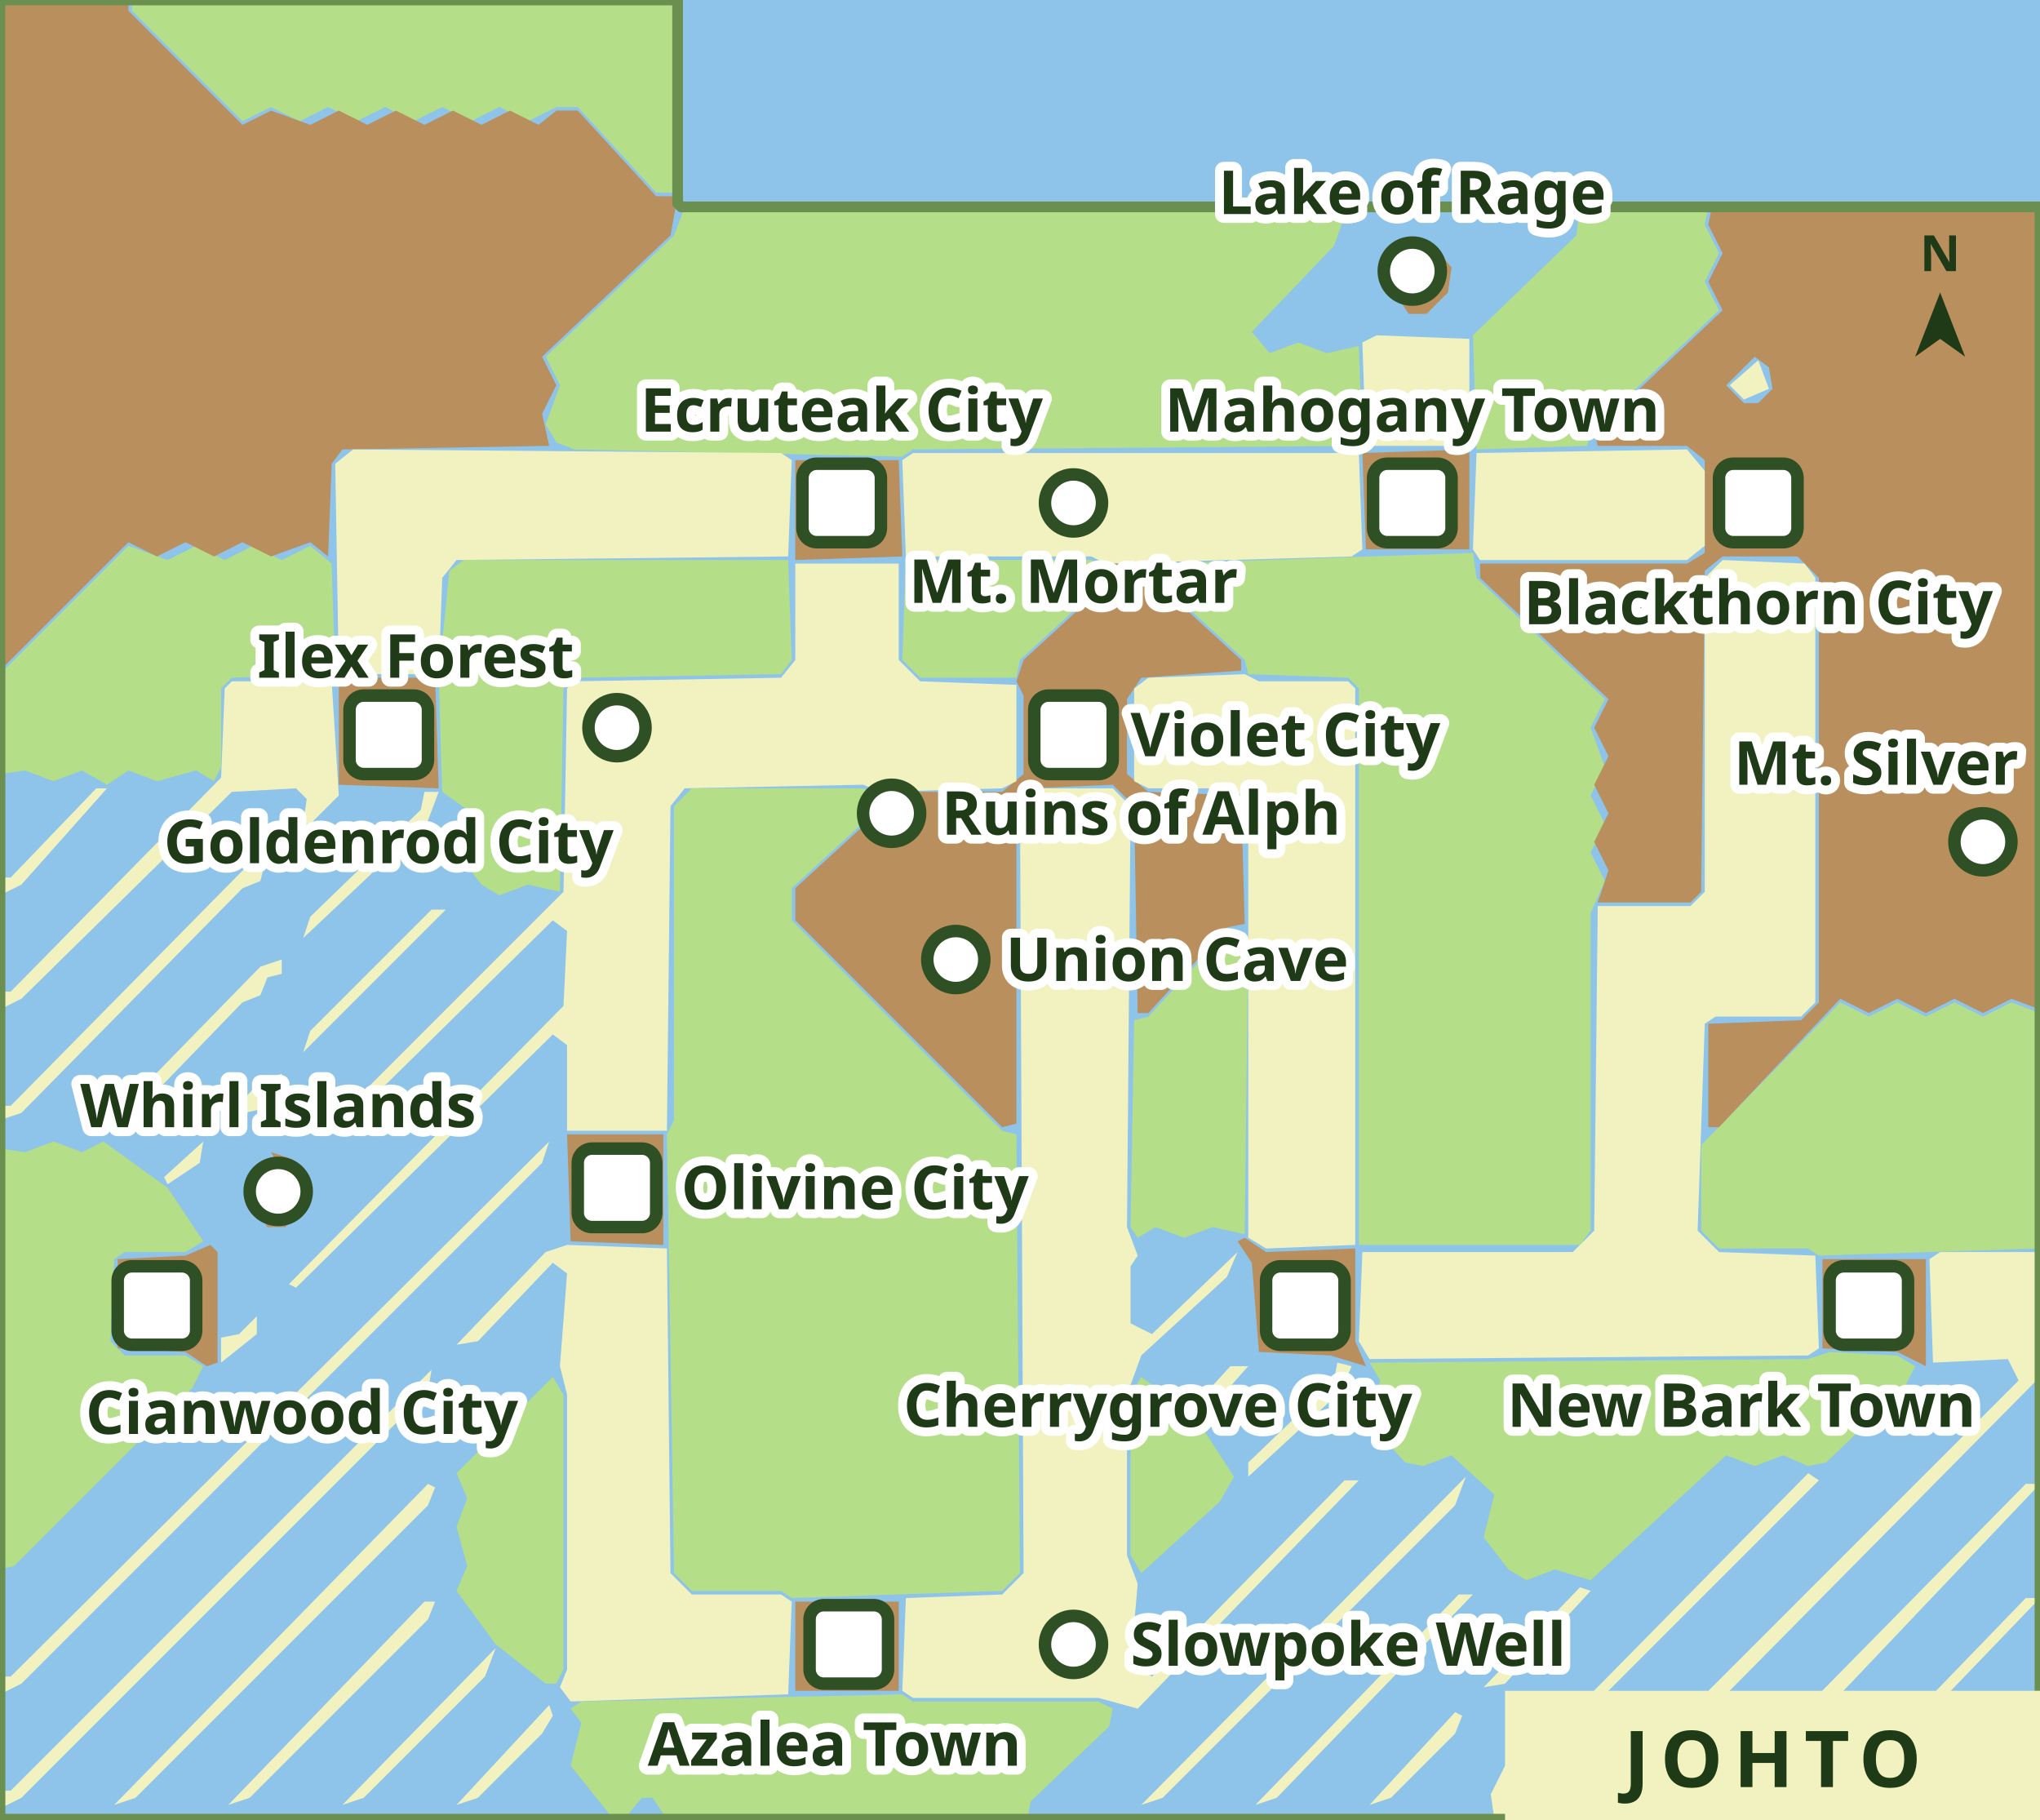
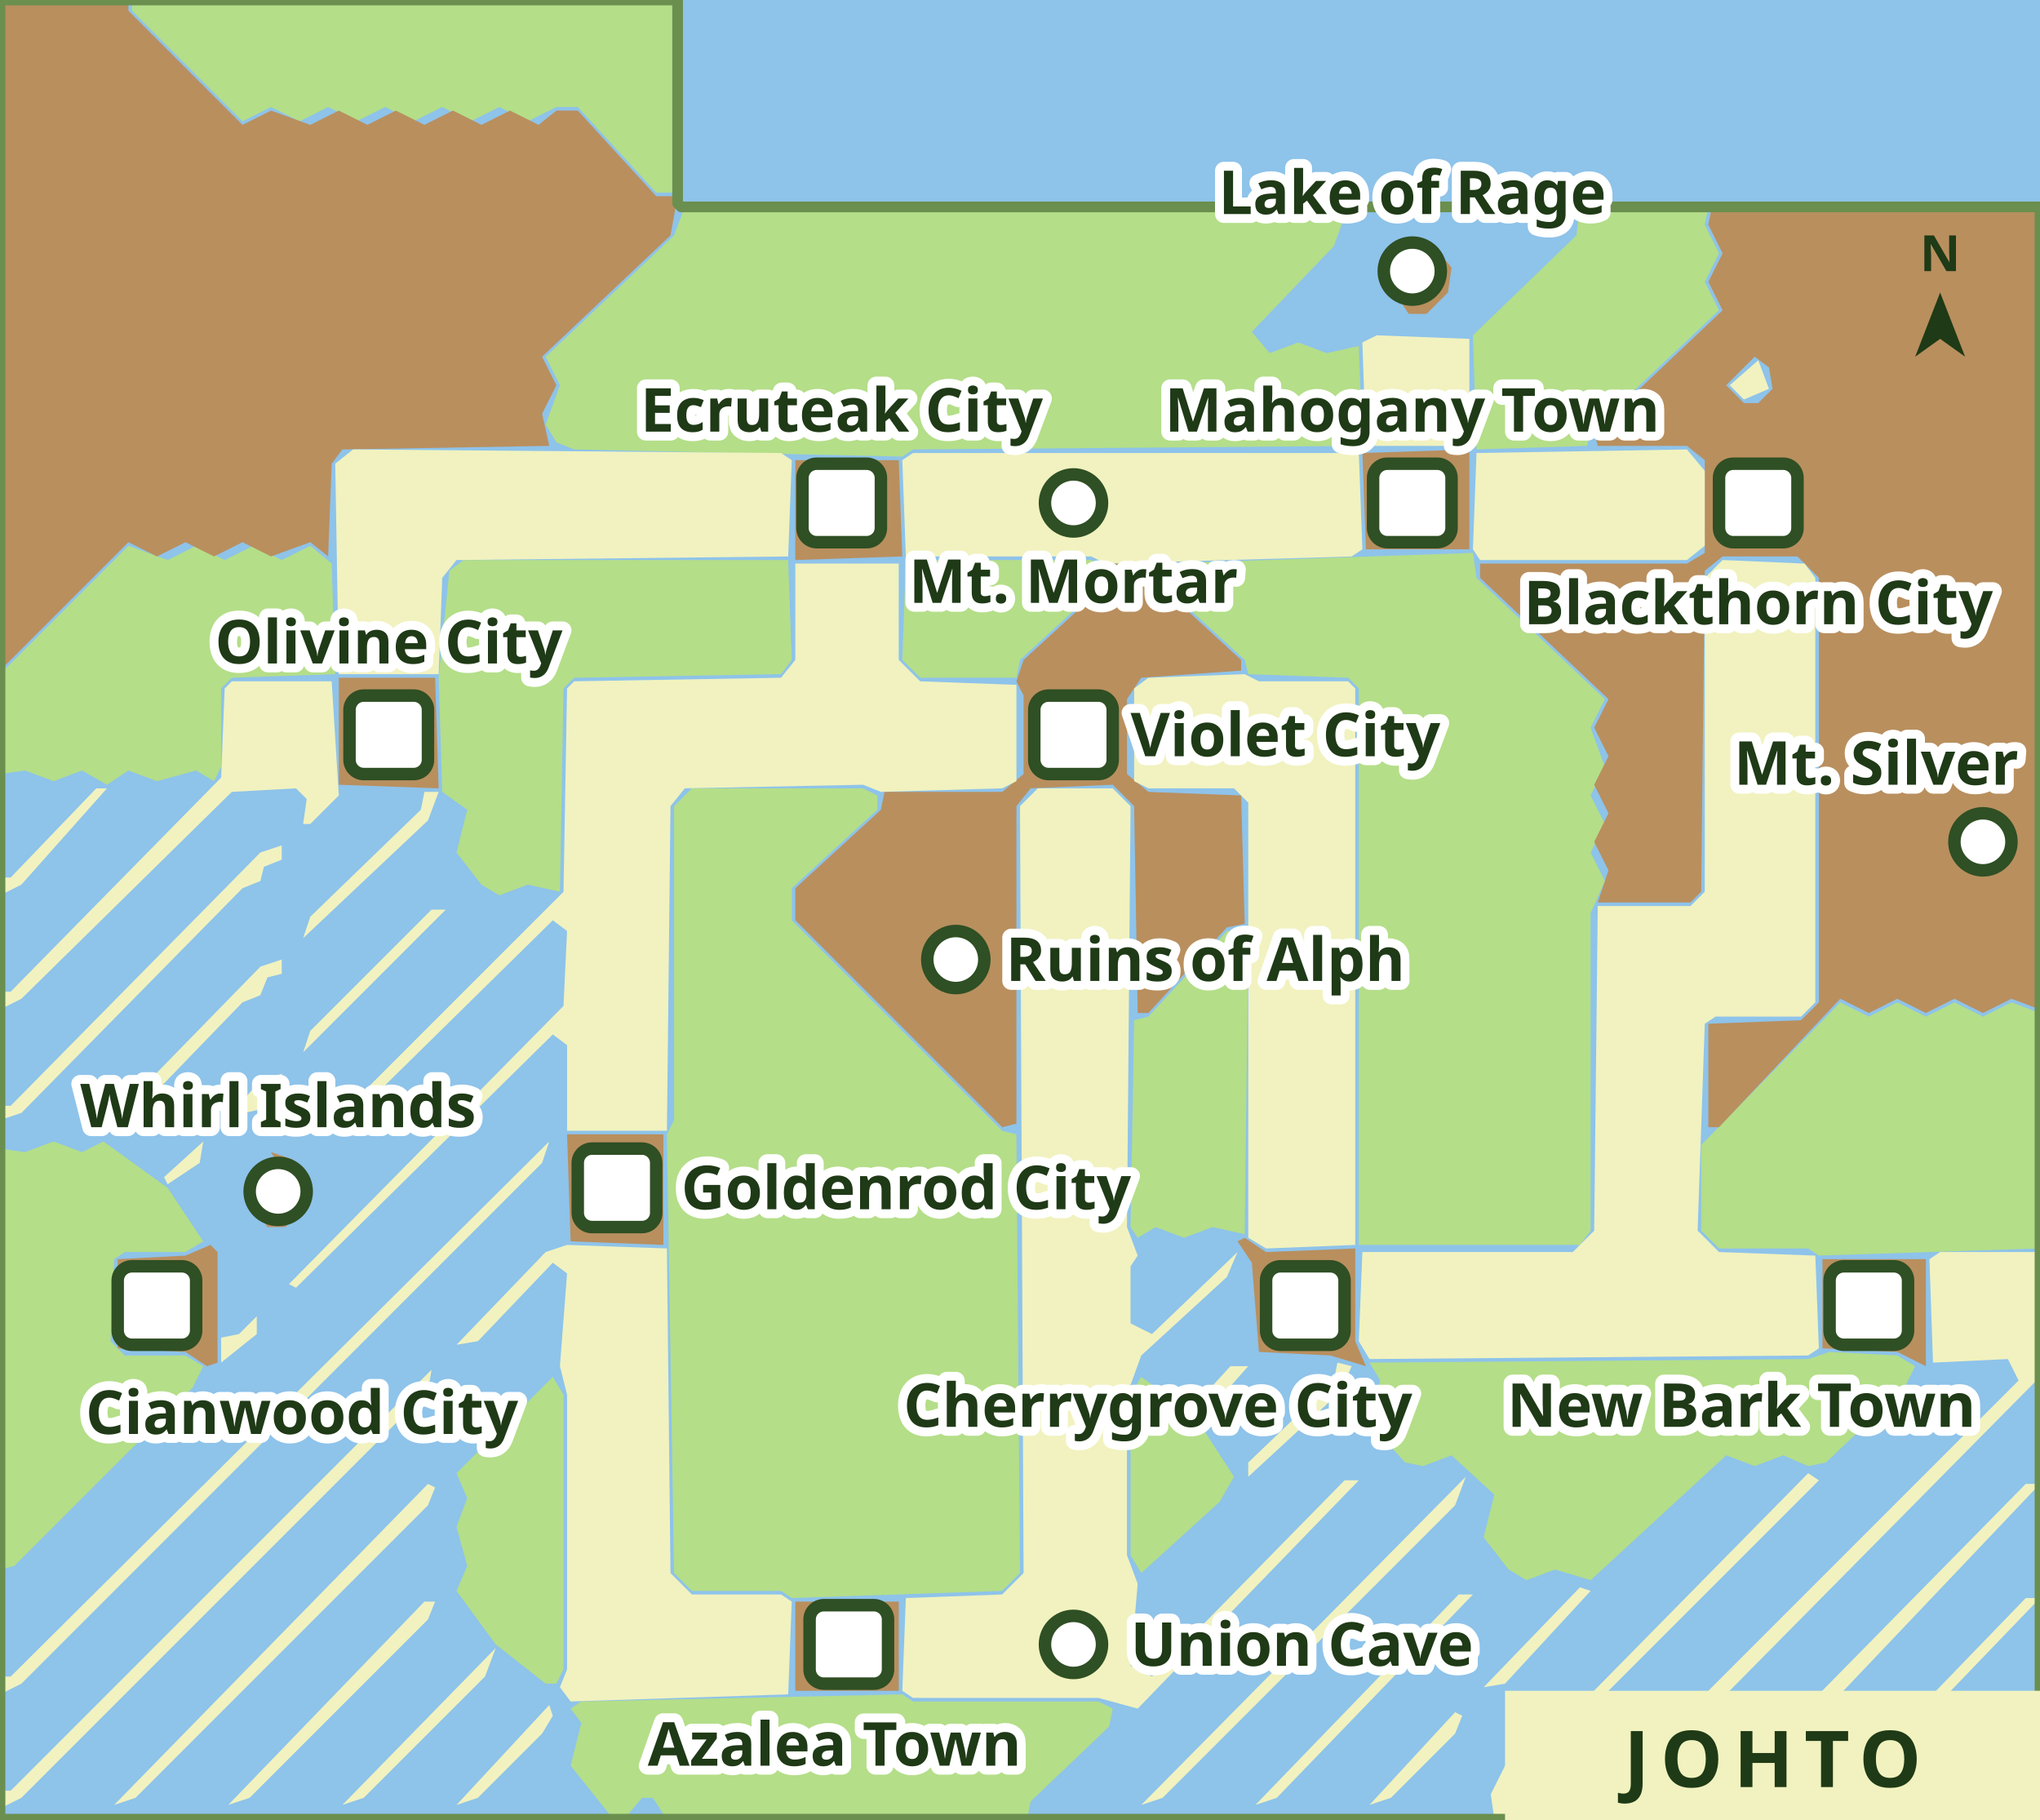
<svg xmlns="http://www.w3.org/2000/svg" width="572" height="510" viewBox="34 34 572 510" role="img" aria-label="Schematic map of Johto">
  <rect x="34" y="34" width="572" height="510" fill="#8ec3ea" />
  <path d="M606,485 582,508 582,511 606,512ZM606,453 550,508 551,511 573,511 602,481 606,481ZM606,421 518,508 519,511 541,511 602,449 606,449ZM541,446 537,443 529,446 518,443 481,477 481,481 452,509 449,506 477,478 473,475 465,478 457,475 449,465 452,453 446,449 443,456 360,539 354,541 353,538 444,447 441,443 433,446 425,443 417,433 420,421 414,418 411,424 385,449 380,449 377,455 355,475 352,485 352,501 357,503 411,448 416,450 353,514 347,515 324,539 323,544 452,544 451,537 457,525 465,517 477,511ZM443,513 445,515 443,520 424,539 418,541 417,538ZM448,481 392,539 385,540 443,480ZM597,416 571,418 569,423 545,445 545,449 485,510 487,512 509,511 599,421ZM383,387 354,416 355,420 365,428 379,416 385,417 376,427 370,430 371,435 380,446 408,419 407,415 390,415 385,412ZM379,380 374,379 369,382 361,379 356,380 352,389 352,405 357,407 380,383ZM159,258 119,298 120,291 151,261 152,256 131,255 121,266 118,265 119,258 117,256 99,257 40,315 34,318 34,343 37,343 107,272 114,271 113,278 110,281 102,284 40,347 34,349 34,355 38,356 46,353 57,356 63,353 77,364 91,353 93,355 91,360 82,366 82,369 96,385 95,407 99,408 106,402 108,404 104,411 97,417 91,418 89,423 38,474 34,475 34,503 37,503 186,353 189,354 187,360 40,507 34,510 34,535 37,535 154,417 157,419 155,424 34,544 205,544 193,529 196,522 196,517 193,514 190,514 187,520 168,539 161,540 188,511 188,507 174,497 171,504 136,539 129,540 172,496 171,491 161,480 164,473 161,465 164,454 161,447 191,416 192,391 190,389 168,411 164,413 161,411 187,384 193,382 192,327 190,325 120,395 114,394 191,316 192,295 189,293 130,352 128,351 128,347 188,286 185,283 177,286 169,283 161,273 164,261ZM155,481 157,483 155,488 104,539 98,541 97,538ZM155,449 157,451 155,456 72,539 66,541 65,538ZM110,356 116,358 122,365 121,372 114,379 109,379 102,371 103,363ZM113,334 114,339 110,345 100,349 97,347 107,336ZM113,302 114,307 110,313 102,316 72,347 68,349 65,347 107,304ZM159,288 160,290 119,330 120,323 155,288ZM91,252 86,251 81,254 73,251 68,252 59,264 40,283 34,286 34,311 37,311 92,255ZM61,254 57,251 49,254 41,251 34,252 34,279 37,279ZM387,130 393,132 401,129 409,132 420,127 446,128 475,100 476,92 413,92 409,103 387,124ZM430,100 436,102 442,109 441,116 434,123 429,123 422,115 423,107Z" fill="#8ec3ea" fill-rule="evenodd" />
  <path d="M194,529 206,544 209,544 214,538 217,538 221,544 322,544 323,539 345,518 346,513 342,511 290,511 287,509 197,511 194,513 197,517ZM354,420 351,425 351,470 354,475 376,455 380,448 369,431ZM189,420 162,447 165,454 162,462 165,473 162,480 173,495 187,506 190,506 192,502 192,425ZM571,417 566,414 547,413 541,415 418,416 421,421 418,433 428,444 433,445 441,442 453,453 450,465 457,474 462,477 470,474 480,477 518,442 526,445 534,442 541,445 546,444 568,423ZM63,354 57,357 49,354 41,357 34,356 34,474 38,473 88,423 91,417 86,414 69,414 65,410 66,387 69,385 86,385 91,382 81,367ZM511,355 511,379 516,384 541,384 544,386 606,384 606,318 598,315 590,319 582,315 574,319 566,315 558,319 550,315ZM382,295 378,295 356,319 352,320 351,378 353,381 358,378 366,381 374,378 383,380 384,299ZM228,255 223,260 223,348 221,352 223,475 228,480 253,480 256,482 315,480 320,475 319,352 315,351 256,292 256,283 280,261 280,257 276,255ZM287,219 292,224 319,224 320,219 344,197 344,193 340,191 288,191ZM255,191 164,191 160,194 157,224 158,256 165,261 162,273 169,282 174,285 182,282 191,284 192,227 195,224 253,223 256,219ZM360,192 359,197 383,219 384,223 412,224 415,227 415,383 477,383 480,379 480,290 484,281 480,273 484,265 480,257 484,249 480,238 484,230 448,196 447,189ZM127,192 121,187 113,191 105,187 97,191 89,187 81,191 70,187 34,223 34,251 41,250 49,253 57,250 64,254 70,250 78,253 89,250 94,253 96,249 96,227 99,224 128,223ZM513,92 477,92 476,100 447,128 448,160 479,159 480,155 516,121 512,113 516,105 512,97ZM187,134 191,142 187,153 190,158 195,160 287,162 290,160 416,159 415,131 406,133 398,130 390,133 385,127 408,103 412,92 226,92 223,100ZM71,34 71,37 102,68 110,64 118,68 126,64 134,68 142,64 150,68 158,64 166,68 174,64 182,68 190,64 196,64 218,88 224,88 224,34Z" fill="#b4de88" fill-rule="evenodd" />
  <path d="M563,517 568,523 568,536 570,539 575,536 575,523 578,519 585,522 591,519 595,521 596,532 593,536 586,534 589,538 596,539 603,533 603,522 597,516 586,518ZM551,516 545,528 540,527 537,523 536,532 545,531 548,537 553,539 555,536 555,518ZM519,516 514,521 519,519 523,521 524,532 521,536 514,535 519,539 524,539 531,533 531,522 525,516ZM504,516 494,517 496,532 492,536 486,533 487,537 496,539 502,535ZM257,483 257,508 286,508 286,483ZM545,387 545,412 566,413 574,417 574,387ZM93,383 86,386 67,387 67,412 86,413 92,417 95,416 95,385ZM381,382 385,388 387,413 407,414 417,417 414,410 414,384 389,385 383,381ZM110,357 115,366 110,371 103,369 109,378 114,378 120,372 121,365 116,359ZM193,352 194,382 220,383 220,352ZM129,224 129,254 157,255 156,224ZM357,192 346,192 345,197 321,219 319,225 321,229 321,251 315,256 282,256 281,261 257,283 257,292 315,350 319,349 319,260 323,255 346,254 352,260 353,318 356,318 378,294 383,293 382,257 356,256 350,251 350,230 354,224 382,222 382,219 358,197ZM302,294 306,297 307,303 303,307 299,307 294,302ZM257,163 257,191 287,190 286,163ZM416,161 417,188 446,188 446,160ZM430,101 435,110 430,115 423,113 429,122 434,122 440,116 441,109 436,103ZM606,92 514,92 513,97 517,105 513,113 517,121 481,155 482,159 507,159 512,163 512,189 507,192 449,192 449,196 485,230 481,238 485,246 481,254 485,262 481,270 485,278 482,287 508,287 511,284 512,194 517,190 538,190 544,196 544,315 539,320 513,321 513,350 516,350 550,314 558,318 566,314 574,318 582,314 590,318 598,314 606,317ZM590,262 594,265 595,271 591,275 587,275 582,270ZM526,134 530,137 531,143 527,147 523,147 518,142ZM34,222 70,186 78,190 86,186 94,190 102,186 110,190 121,186 126,190 127,164 130,160 188,159 186,150 190,142 186,134 222,100 224,89 218,89 196,65 190,65 185,69 177,65 169,69 161,65 153,69 145,65 137,69 129,65 121,69 110,65 102,69 70,37 70,34 34,34Z" fill="#b98f5e" fill-rule="evenodd" />
  <path d="M444,515 442,514 418,540 424,538 442,520ZM188,512 162,540 168,538 186,520 189,515ZM173,496 130,540 136,538 170,504ZM156,483 153,483 98,540 104,538 154,488ZM447,481 443,481 386,540 392,538ZM480,480 477,479 450,507 456,506ZM156,451 154,450 66,540 72,538 154,456ZM445,448 354,540 360,538 442,456ZM155,418 37,536 34,536 34,541 40,538 154,424ZM413,417 409,416 408,421 384,444 384,448 410,424ZM384,417 379,417 368,429 376,426ZM106,403 101,408 96,409 96,416 106,408ZM606,385 578,385 575,387 576,416 597,415 600,421 509,512 487,513 484,509 544,449 541,447 477,512 465,518 458,525 452,537 453,544 606,544 606,513 584,513 581,511 581,508 606,482 602,482 573,512 551,512 549,510 606,450 602,450 541,512 519,512 517,510 606,420ZM562,517 564,515 585,517 597,515 604,522 604,533 600,538 591,540 585,534 594,534 594,521 591,520 585,523 578,520 576,523 576,536 573,540 570,540 567,536 567,523ZM551,515 556,518 556,536 553,540 550,540 545,532 539,534 535,532 536,523 545,527 547,519ZM519,515 525,515 532,522 532,533 524,540 519,540 513,535 514,533 521,535 523,532 522,521 513,521ZM504,515 506,519 503,535 496,540 490,540 484,534 486,532 491,535 494,534 495,522 493,517 495,515ZM187,385 162,411 168,410 189,388 193,391 191,417 193,425 193,502 191,507 194,511 255,509 256,483 253,481 228,481 222,475 221,384 193,383ZM111,359 104,363 104,369 110,370 113,368 114,364ZM188,354 37,504 34,504 34,509 40,506 186,360ZM91,354 80,364 81,366 90,360ZM113,335 107,337 98,347 107,345 108,341 113,339ZM113,303 107,305 66,347 72,346 102,315 107,313 109,308 113,307ZM303,295 295,302 299,306 306,303ZM159,289 155,289 121,323 119,329ZM113,271 107,273 37,344 34,344 34,348 40,346 102,283 107,281 108,277 113,275ZM591,263 583,270 587,274 594,271ZM157,256 153,256 152,261 121,291 119,297 154,264ZM325,255 320,260 321,475 315,481 288,482 287,508 290,510 342,510 353,513 415,449 411,449 357,504 351,501 353,478 350,470 350,425 354,414 378,392 381,385 357,408 351,405 351,389 353,386 350,378 351,260 346,255ZM64,255 61,255 37,280 34,280 34,285 40,282ZM540,192 517,191 512,196 512,284 508,288 482,288 481,379 475,385 416,385 414,383 414,227 412,225 387,225 383,223 356,224 352,227 352,253 356,255 380,255 384,259 384,381 389,384 414,383 416,385 415,410 418,415 541,414 544,412 543,386 516,385 510,379 512,321 515,319 539,319 543,315 543,196ZM527,135 519,142 523,146 530,143ZM512,166 507,160 448,161 446,159 446,129 420,128 416,130 417,159 415,161 290,161 287,163 288,190 286,192 257,192 255,190 256,163 253,161 133,160 128,164 129,223 127,225 99,225 97,227 96,252 37,312 34,312 34,317 40,314 99,256 117,255 120,258 119,265 121,265 129,257 127,225 129,223 157,223 158,196 162,191 255,190 257,192 257,219 253,224 195,225 193,227 192,284 129,347 129,351 189,292 193,295 192,316 115,394 117,395 189,324 193,327 193,351 221,351 222,260 226,255 276,254 281,256 315,255 319,253 319,226 292,225 286,219 286,192 288,190 340,190 344,192 413,190 416,188 415,161 417,159 446,159 448,161 447,188 449,191 507,191 512,187ZM431,103 424,107 424,113 430,114 433,112 434,108Z" fill="#f1f2bf" fill-rule="evenodd" />
  <path d="M34,34 34,544 606,544 606,92 225,92 224,91 224,34Z" fill="none" stroke="#6b8f4e" stroke-width="3" stroke-linejoin="round" />
  <rect x="456" y="508" width="150" height="38" fill="#f1f2bf" />
  <text x="531" y="535" text-anchor="middle" font-family="system-ui, sans-serif" font-size="22" font-weight="800" fill="#1f3a16" letter-spacing="3">JOHTO</text>
  <g fill="#fff" stroke="#2f4f24" stroke-width="3.5">
    <rect x="547" y="389" width="22" height="22" rx="4" />
    <rect x="389" y="389" width="22" height="22" rx="4" />
    <rect x="324" y="229" width="22" height="22" rx="4" />
    <rect x="259" y="164" width="22" height="22" rx="4" />
    <rect x="419" y="164" width="22" height="22" rx="4" />
    <rect x="516" y="164" width="22" height="22" rx="4" />
+     <rect x="196" y="356" width="22" height="22" rx="4" />
    <rect x="132" y="229" width="22" height="22" rx="4" />
-     <rect x="196" y="356" width="22" height="22" rx="4" />
    <rect x="67" y="389" width="22" height="22" rx="4" />
    <rect x="261" y="484" width="22" height="22" rx="4" />
  </g>
  <g fill="#fff" stroke="#2f4f24" stroke-width="3.5">
    <circle cx="430" cy="110" r="8" />
    <circle cx="335" cy="175" r="8" />
-     <circle cx="207" cy="238" r="8" />
-     <circle cx="302" cy="303" r="8" />
+     <circle cx="335" cy="495" r="8" />
    <circle cx="112" cy="368" r="8" />
    <circle cx="590" cy="270" r="8" />
-     <circle cx="335" cy="495" r="8" />
-     <circle cx="284" cy="262" r="8" />
+     <circle cx="302" cy="303" r="8" />
  </g>
  <g font-family="system-ui, sans-serif" font-size="17" font-weight="800" fill="#1f3a16" paint-order="stroke" stroke="#ffffff" stroke-width="5" stroke-linejoin="round">
    <text x="588" y="434" text-anchor="end">New Bark Town</text>
    <text x="430" y="434" text-anchor="end">Cherrygrove City</text>
    <text x="351" y="246" text-anchor="start">Violet City</text>
    <text x="270" y="155" text-anchor="middle">Ecruteak City</text>
    <text x="430" y="155" text-anchor="middle">Mahogany Town</text>
    <text x="527" y="209" text-anchor="middle">Blackthorn City</text>
-     <text x="143" y="276" text-anchor="middle">Goldenrod City</text>
-     <text x="225" y="373" text-anchor="start">Olivine City</text>
+     <text x="225" y="373" text-anchor="start">Goldenrod City</text>
+     <text x="143" y="220" text-anchor="middle">Olivine City</text>
    <text x="58" y="436" text-anchor="start">Cianwood City</text>
    <text x="268" y="529" text-anchor="middle">Azalea Town</text>
    <text x="430" y="94" text-anchor="middle">Lake of Rage</text>
    <text x="335" y="203" text-anchor="middle">Mt. Mortar</text>
-     <text x="195" y="224" text-anchor="end">Ilex Forest</text>
-     <text x="316" y="309" text-anchor="start">Union Cave</text>
+     <text x="351" y="501" text-anchor="start">Union Cave</text>
    <text x="112" y="350" text-anchor="middle">Whirl Islands</text>
    <text x="600" y="254" text-anchor="end">Mt. Silver</text>
-     <text x="351" y="501" text-anchor="start">Slowpoke Well</text>
-     <text x="298" y="268" text-anchor="start">Ruins of Alph</text>
+     <text x="316" y="309" text-anchor="start">Ruins of Alph</text>
  </g>
  <g transform="translate(578 120)" font-family="system-ui, sans-serif" font-weight="800" font-size="14" fill="#1f3a16" text-anchor="middle">
    <path d="M0 -4 L7 14 L0 9 L-7 14 Z" />
    <text y="-10">N</text>
  </g>
</svg>
